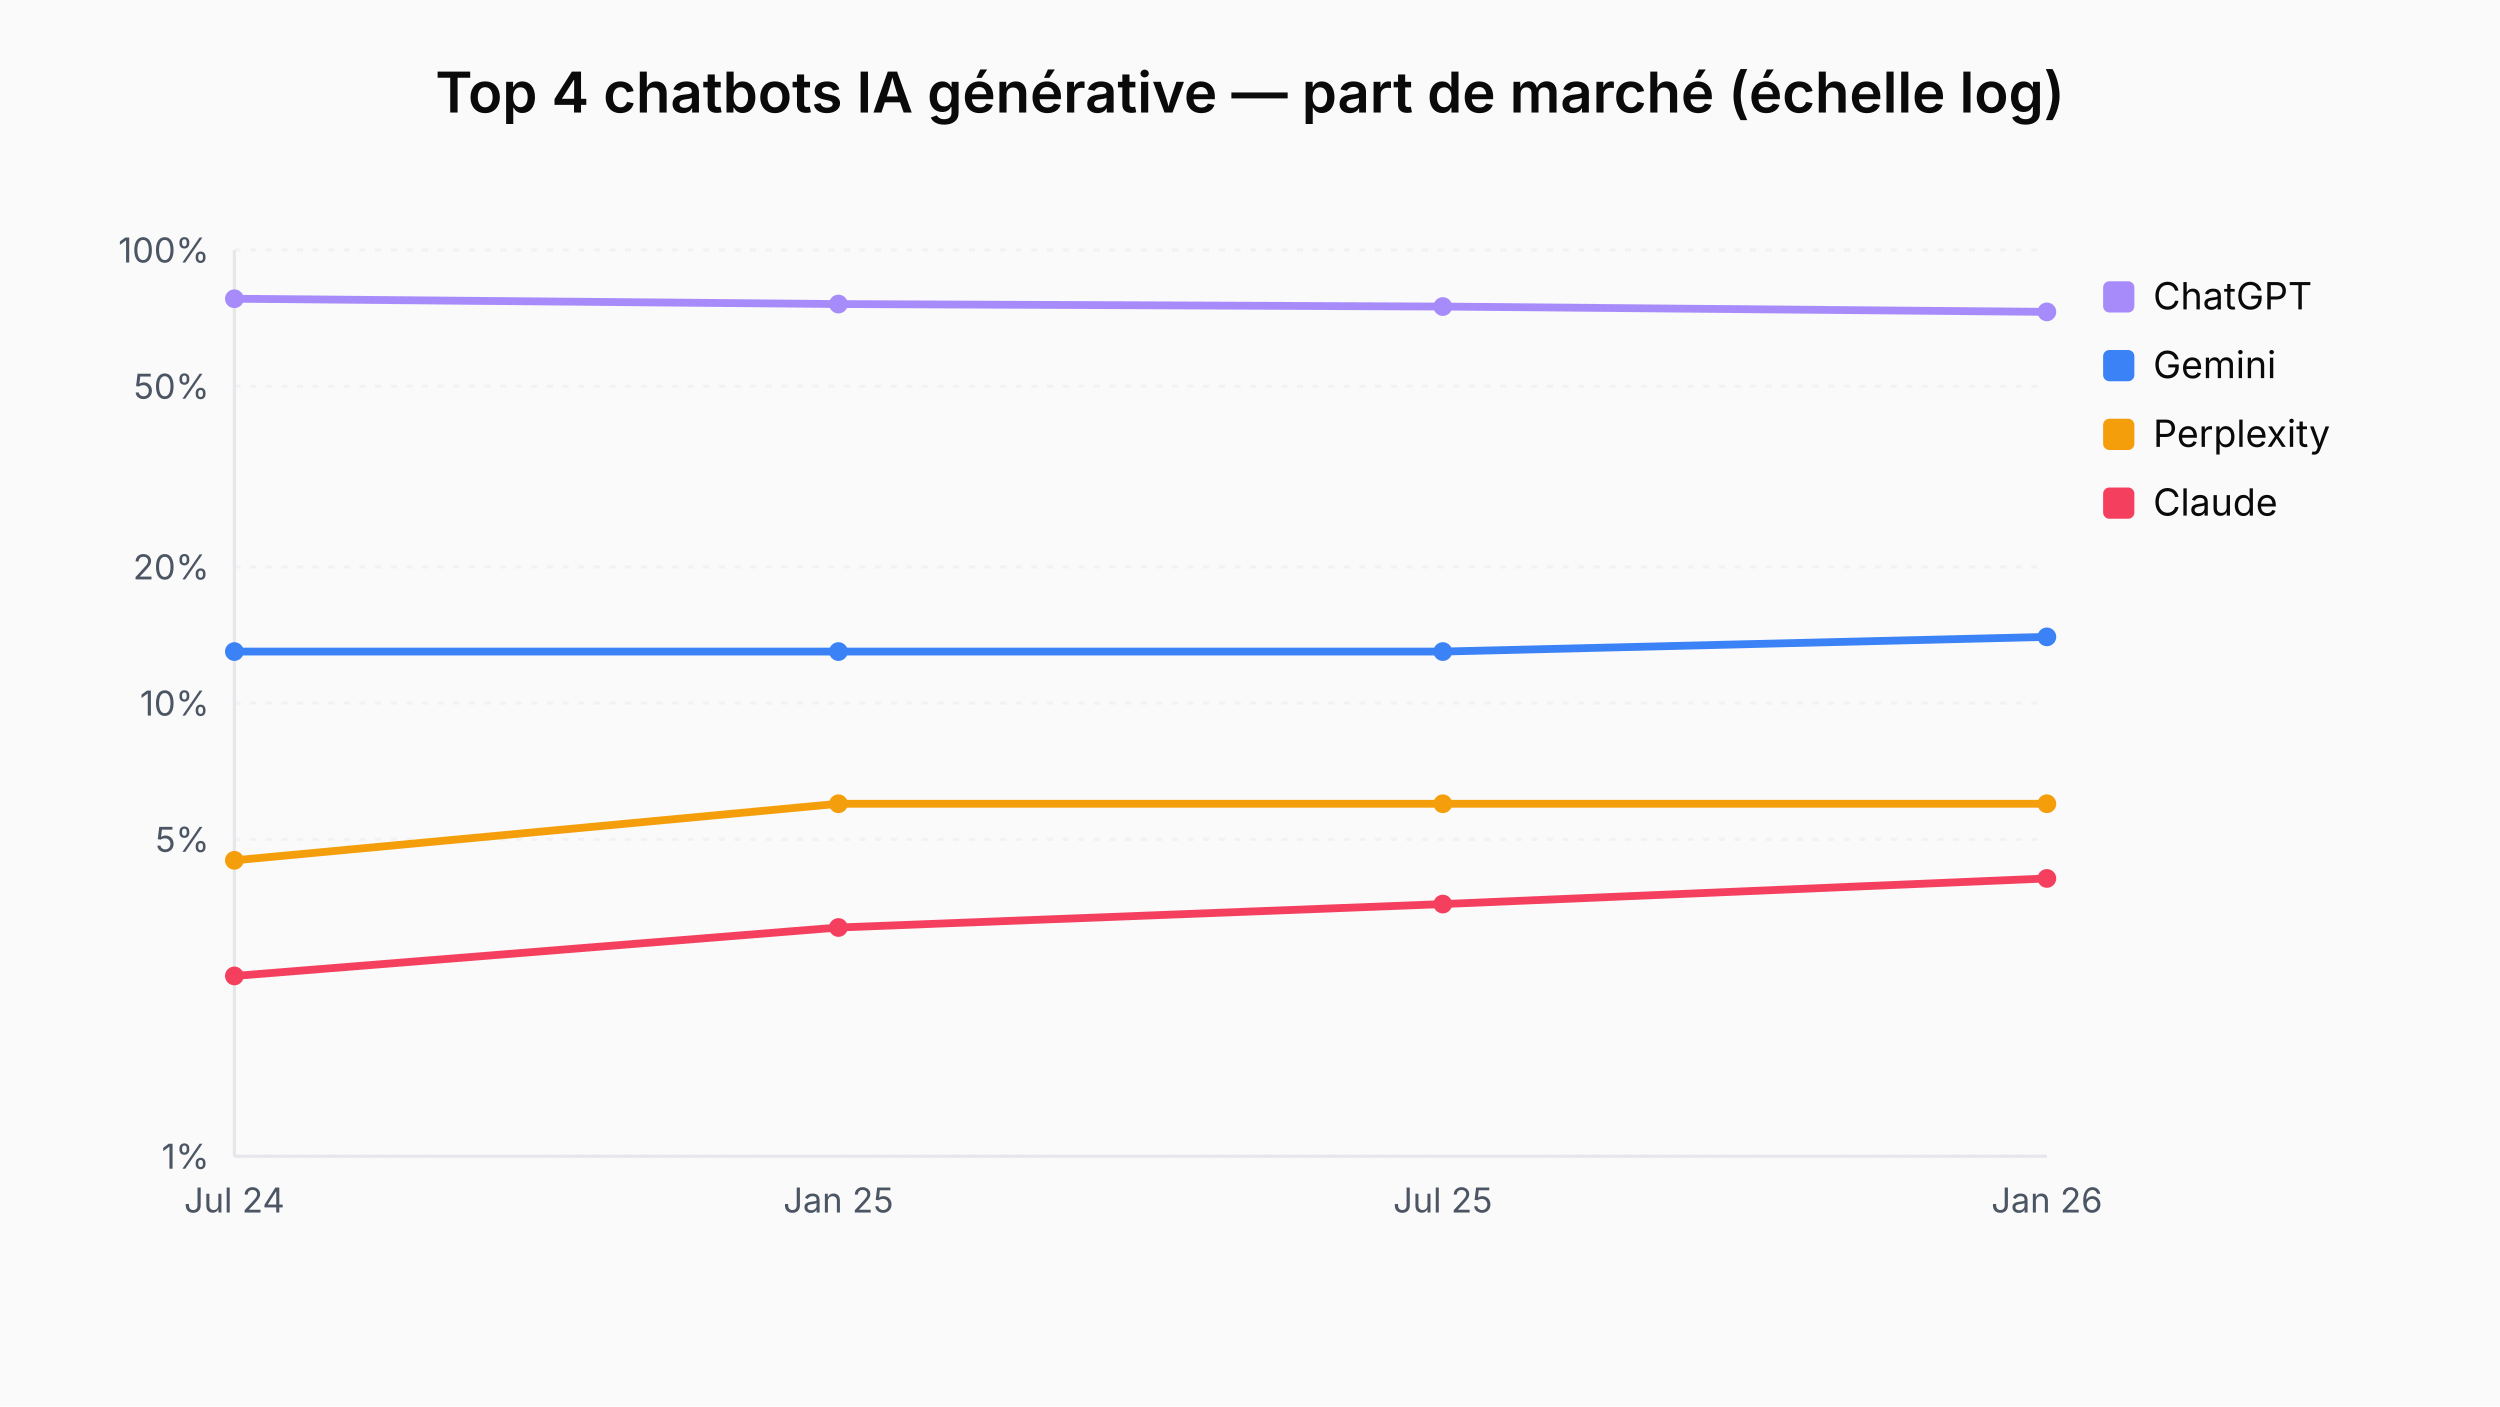
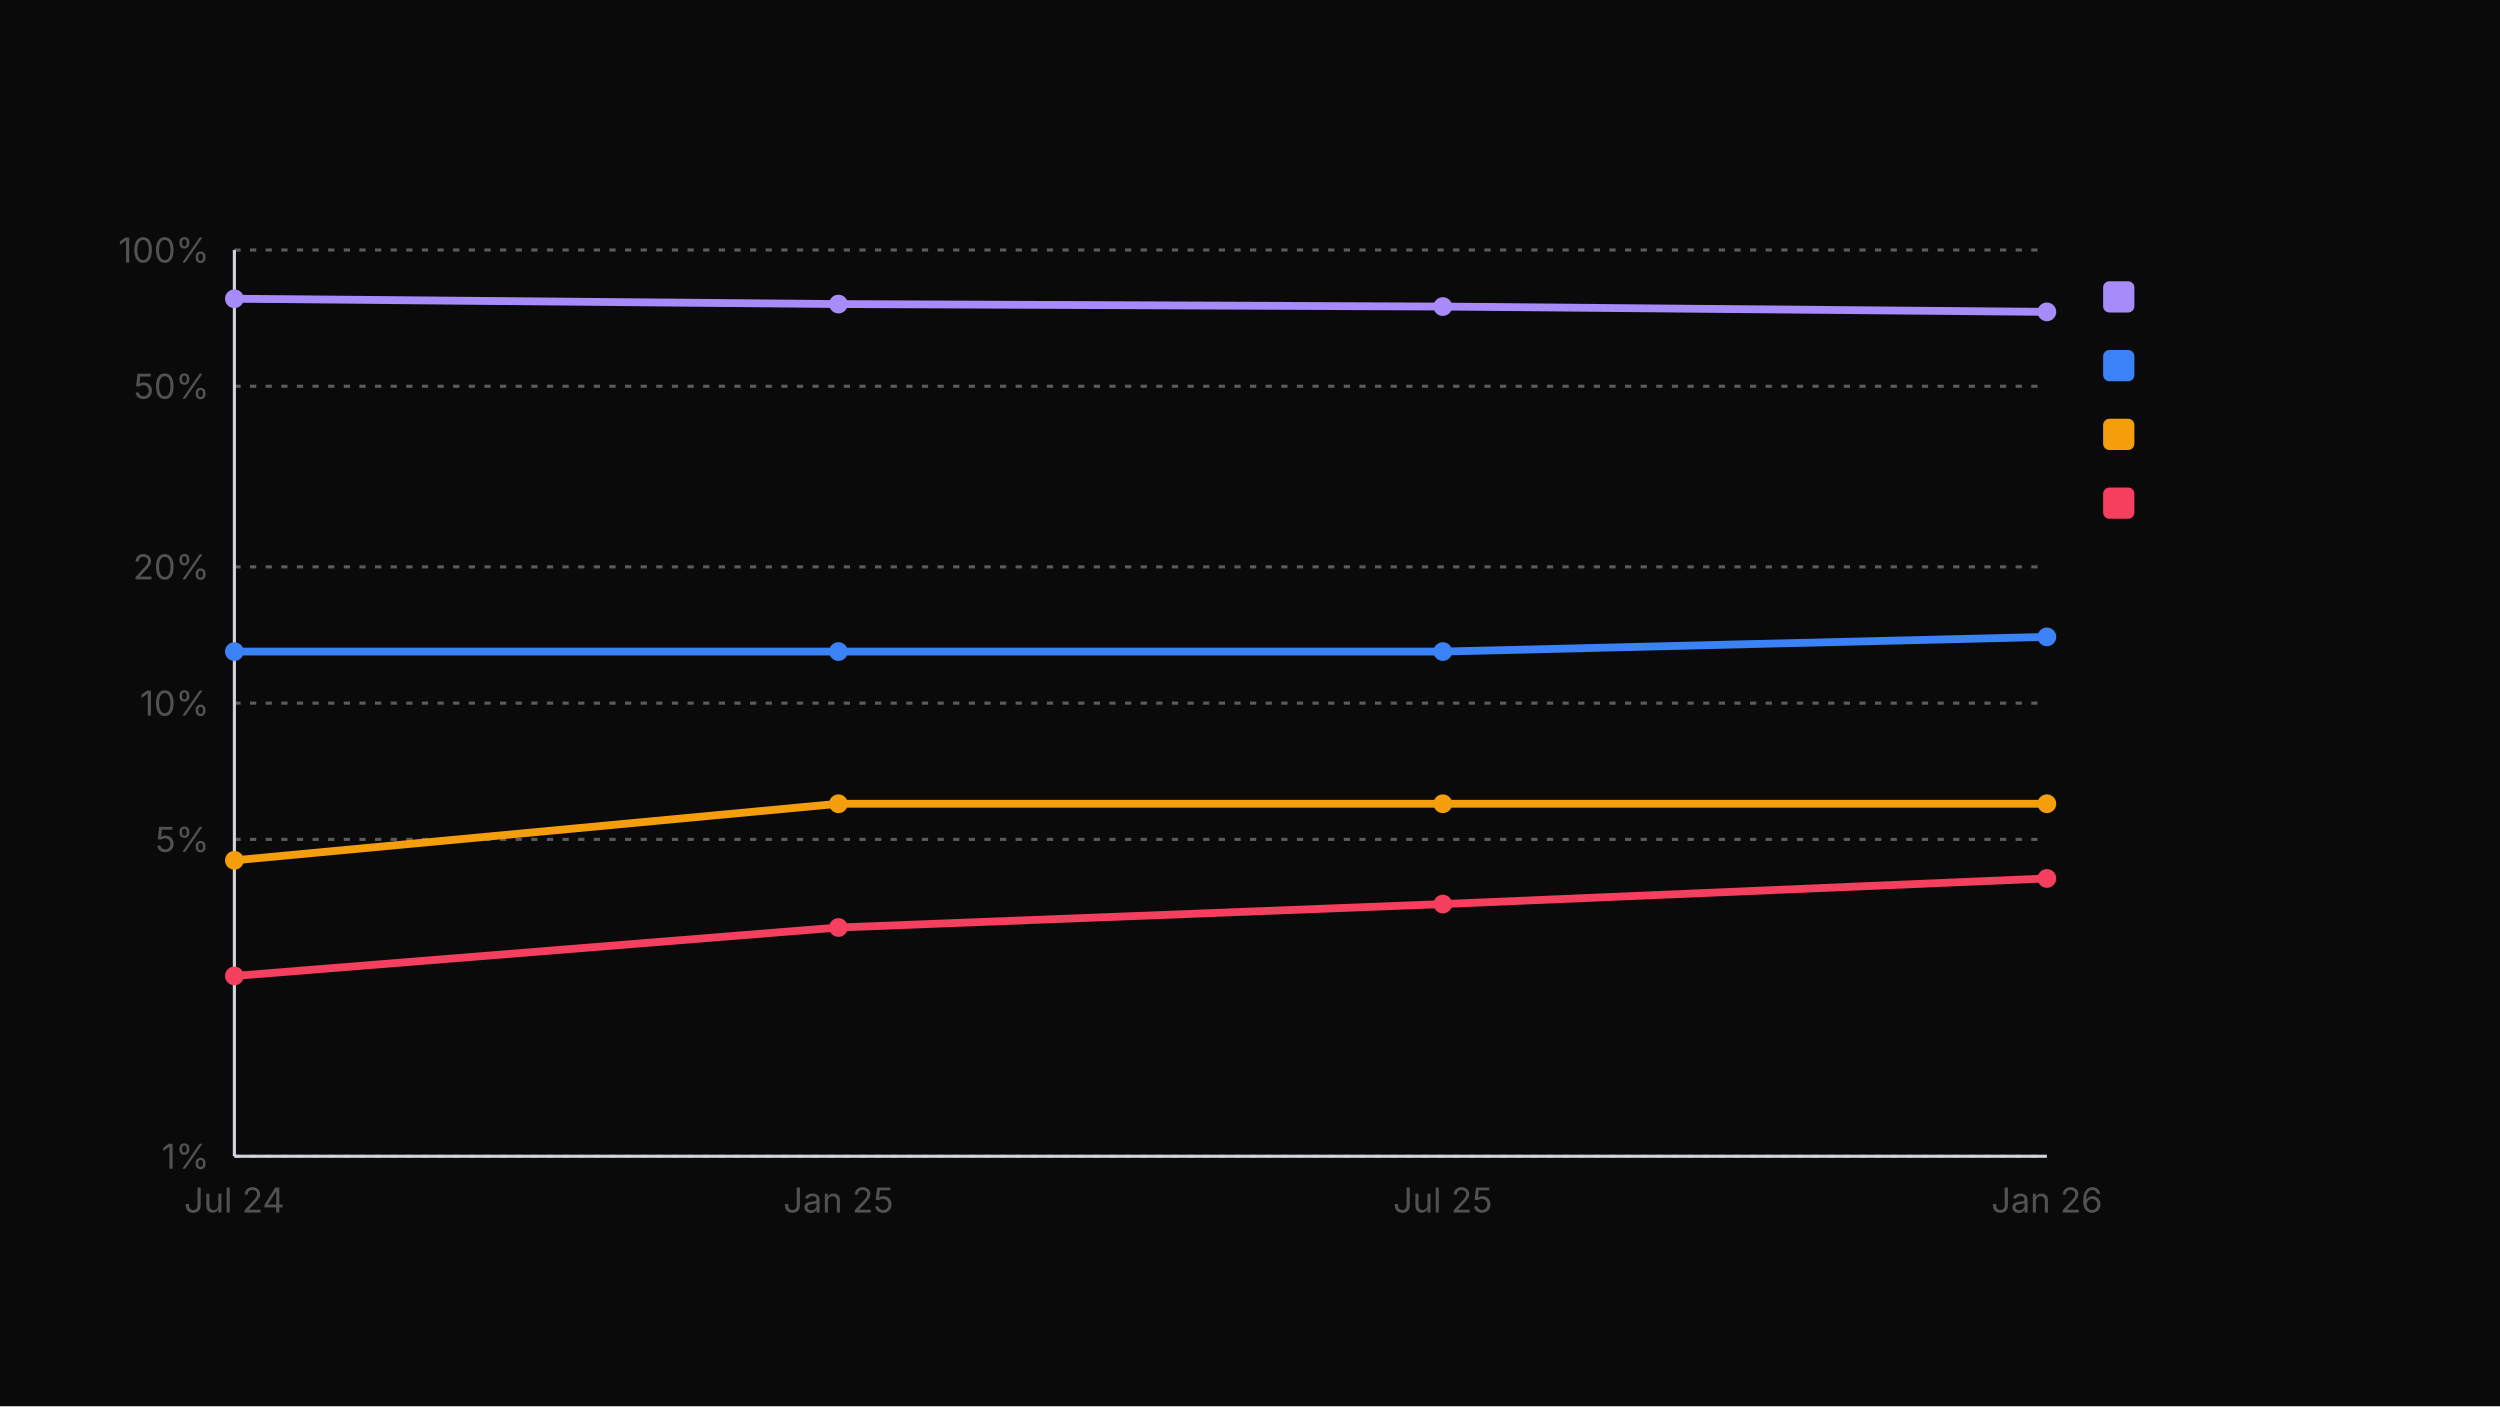
<svg xmlns="http://www.w3.org/2000/svg" viewBox="0 0 800 450" font-family="ui-sans-serif, system-ui, -apple-system, sans-serif">
-   <rect width="800" height="450" fill="#fafafa" />
+   <rect width="800" height="450" fill="#0a0a0a" />
  <text x="400" y="36" fill="#0a0a0a" font-size="18" font-weight="600" text-anchor="middle">Top 4 chatbots IA générative — part de marché (échelle log)</text>
-   <line x1="75" y1="80" x2="75" y2="370" stroke="#e5e7eb" />
-   <line x1="75" y1="370" x2="655" y2="370" stroke="#e5e7eb" />
-   <line x1="75" y1="370.0" x2="655" y2="370.0" stroke="#e5e7eb" stroke-dasharray="2,3" opacity="0.4" />
-   <text x="67" y="374.0" fill="#4b5563" font-size="11" text-anchor="end">1%</text>
-   <line x1="75" y1="268.6" x2="655" y2="268.6" stroke="#e5e7eb" stroke-dasharray="2,3" opacity="0.4" />
-   <text x="67" y="272.6" fill="#4b5563" font-size="11" text-anchor="end">5%</text>
-   <line x1="75" y1="225.0" x2="655" y2="225.0" stroke="#e5e7eb" stroke-dasharray="2,3" opacity="0.4" />
-   <text x="67" y="229.0" fill="#4b5563" font-size="11" text-anchor="end">10%</text>
-   <line x1="75" y1="181.4" x2="655" y2="181.4" stroke="#e5e7eb" stroke-dasharray="2,3" opacity="0.4" />
-   <text x="67" y="185.4" fill="#4b5563" font-size="11" text-anchor="end">20%</text>
-   <line x1="75" y1="123.6" x2="655" y2="123.6" stroke="#e5e7eb" stroke-dasharray="2,3" opacity="0.4" />
-   <text x="67" y="127.6" fill="#4b5563" font-size="11" text-anchor="end">50%</text>
-   <line x1="75" y1="80.0" x2="655" y2="80.0" stroke="#e5e7eb" stroke-dasharray="2,3" opacity="0.4" />
-   <text x="67" y="84.0" fill="#4b5563" font-size="11" text-anchor="end">100%</text>
+   <line x1="75" y1="80" x2="75" y2="370" stroke="#d1d5db" />
+   <line x1="75" y1="370" x2="655" y2="370" stroke="#d1d5db" />
+   <line x1="75" y1="370.0" x2="655" y2="370.0" stroke="#d1d5db" stroke-dasharray="2,3" opacity="0.4" />
+   <text x="67" y="374.0" fill="#525252" font-size="11" text-anchor="end">1%</text>
+   <line x1="75" y1="268.6" x2="655" y2="268.6" stroke="#d1d5db" stroke-dasharray="2,3" opacity="0.4" />
+   <text x="67" y="272.6" fill="#525252" font-size="11" text-anchor="end">5%</text>
+   <line x1="75" y1="225.0" x2="655" y2="225.0" stroke="#d1d5db" stroke-dasharray="2,3" opacity="0.4" />
+   <text x="67" y="229.0" fill="#525252" font-size="11" text-anchor="end">10%</text>
+   <line x1="75" y1="181.4" x2="655" y2="181.4" stroke="#d1d5db" stroke-dasharray="2,3" opacity="0.4" />
+   <text x="67" y="185.4" fill="#525252" font-size="11" text-anchor="end">20%</text>
+   <line x1="75" y1="123.6" x2="655" y2="123.6" stroke="#d1d5db" stroke-dasharray="2,3" opacity="0.4" />
+   <text x="67" y="127.6" fill="#525252" font-size="11" text-anchor="end">50%</text>
+   <line x1="75" y1="80.0" x2="655" y2="80.0" stroke="#d1d5db" stroke-dasharray="2,3" opacity="0.4" />
+   <text x="67" y="84.0" fill="#525252" font-size="11" text-anchor="end">100%</text>
  <polyline points="75.0,95.6 268.3,97.3 461.7,98.1 655.0,99.8" fill="none" stroke="#a78bfa" stroke-width="2.5" />
  <circle cx="75.0" cy="95.6" r="3" fill="#a78bfa" />
  <circle cx="268.3" cy="97.3" r="3" fill="#a78bfa" />
  <circle cx="461.7" cy="98.1" r="3" fill="#a78bfa" />
  <circle cx="655.0" cy="99.8" r="3" fill="#a78bfa" />
  <rect x="673" y="90" width="10" height="10" fill="#a78bfa" rx="2" />
  <text x="689" y="99" fill="#0a0a0a" font-size="12">ChatGPT</text>
  <polyline points="75.0,208.5 268.3,208.5 461.7,208.5 655.0,203.8" fill="none" stroke="#3b82f6" stroke-width="2.5" />
  <circle cx="75.0" cy="208.5" r="3" fill="#3b82f6" />
  <circle cx="268.3" cy="208.5" r="3" fill="#3b82f6" />
  <circle cx="461.7" cy="208.5" r="3" fill="#3b82f6" />
  <circle cx="655.0" cy="203.8" r="3" fill="#3b82f6" />
  <rect x="673" y="112" width="10" height="10" fill="#3b82f6" rx="2" />
  <text x="689" y="121" fill="#0a0a0a" font-size="12">Gemini</text>
  <polyline points="75.0,275.3 268.3,257.2 461.7,257.2 655.0,257.2" fill="none" stroke="#f59e0b" stroke-width="2.5" />
  <circle cx="75.0" cy="275.3" r="3" fill="#f59e0b" />
  <circle cx="268.3" cy="257.2" r="3" fill="#f59e0b" />
  <circle cx="461.7" cy="257.2" r="3" fill="#f59e0b" />
  <circle cx="655.0" cy="257.2" r="3" fill="#f59e0b" />
  <rect x="673" y="134" width="10" height="10" fill="#f59e0b" rx="2" />
  <text x="689" y="143" fill="#0a0a0a" font-size="12">Perplexity</text>
  <polyline points="75.0,312.3 268.3,296.8 461.7,289.3 655.0,281.1" fill="none" stroke="#f43f5e" stroke-width="2.5" />
  <circle cx="75.0" cy="312.3" r="3" fill="#f43f5e" />
  <circle cx="268.3" cy="296.8" r="3" fill="#f43f5e" />
  <circle cx="461.7" cy="289.3" r="3" fill="#f43f5e" />
  <circle cx="655.0" cy="281.1" r="3" fill="#f43f5e" />
  <rect x="673" y="156" width="10" height="10" fill="#f43f5e" rx="2" />
  <text x="689" y="165" fill="#0a0a0a" font-size="12">Claude</text>
-   <text x="75.0" y="388" fill="#4b5563" font-size="11" text-anchor="middle">Jul 24</text>
-   <text x="268.3" y="388" fill="#4b5563" font-size="11" text-anchor="middle">Jan 25</text>
-   <text x="461.7" y="388" fill="#4b5563" font-size="11" text-anchor="middle">Jul 25</text>
-   <text x="655.0" y="388" fill="#4b5563" font-size="11" text-anchor="middle">Jan 26</text>
+   <text x="75.0" y="388" fill="#525252" font-size="11" text-anchor="middle">Jul 24</text>
+   <text x="268.3" y="388" fill="#525252" font-size="11" text-anchor="middle">Jan 25</text>
+   <text x="461.7" y="388" fill="#525252" font-size="11" text-anchor="middle">Jul 25</text>
+   <text x="655.0" y="388" fill="#525252" font-size="11" text-anchor="middle">Jan 26</text>
</svg>
